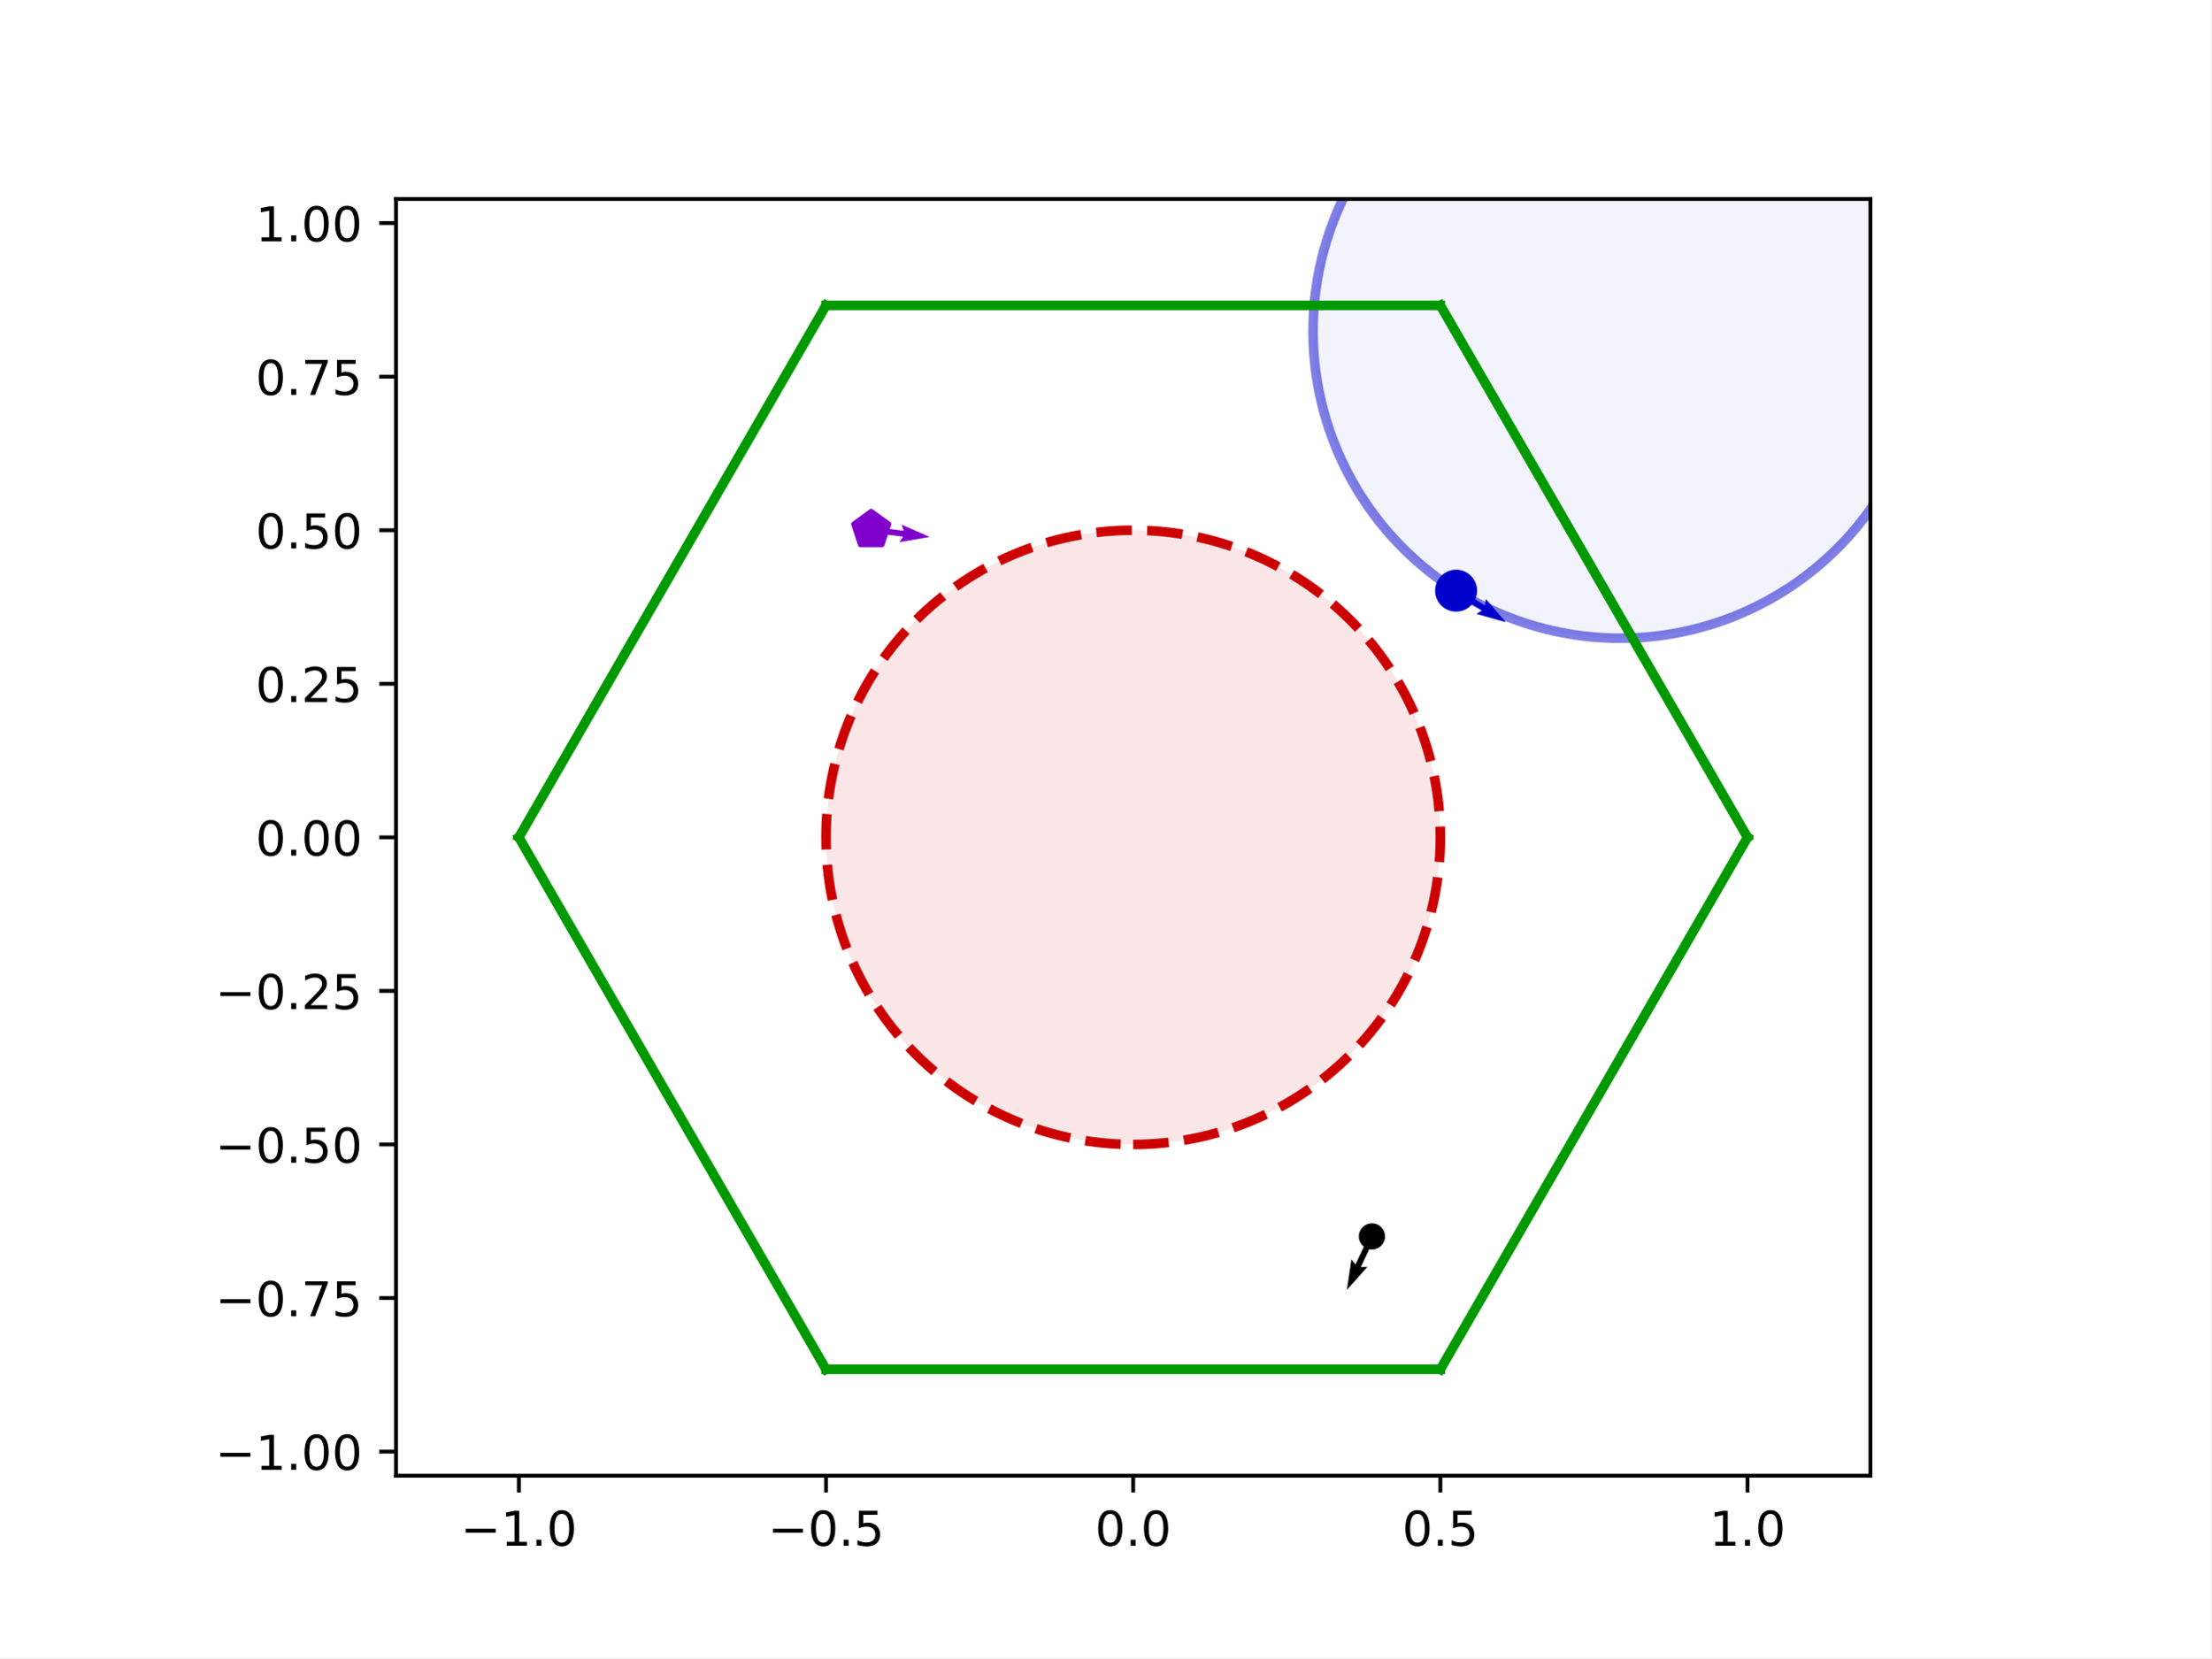
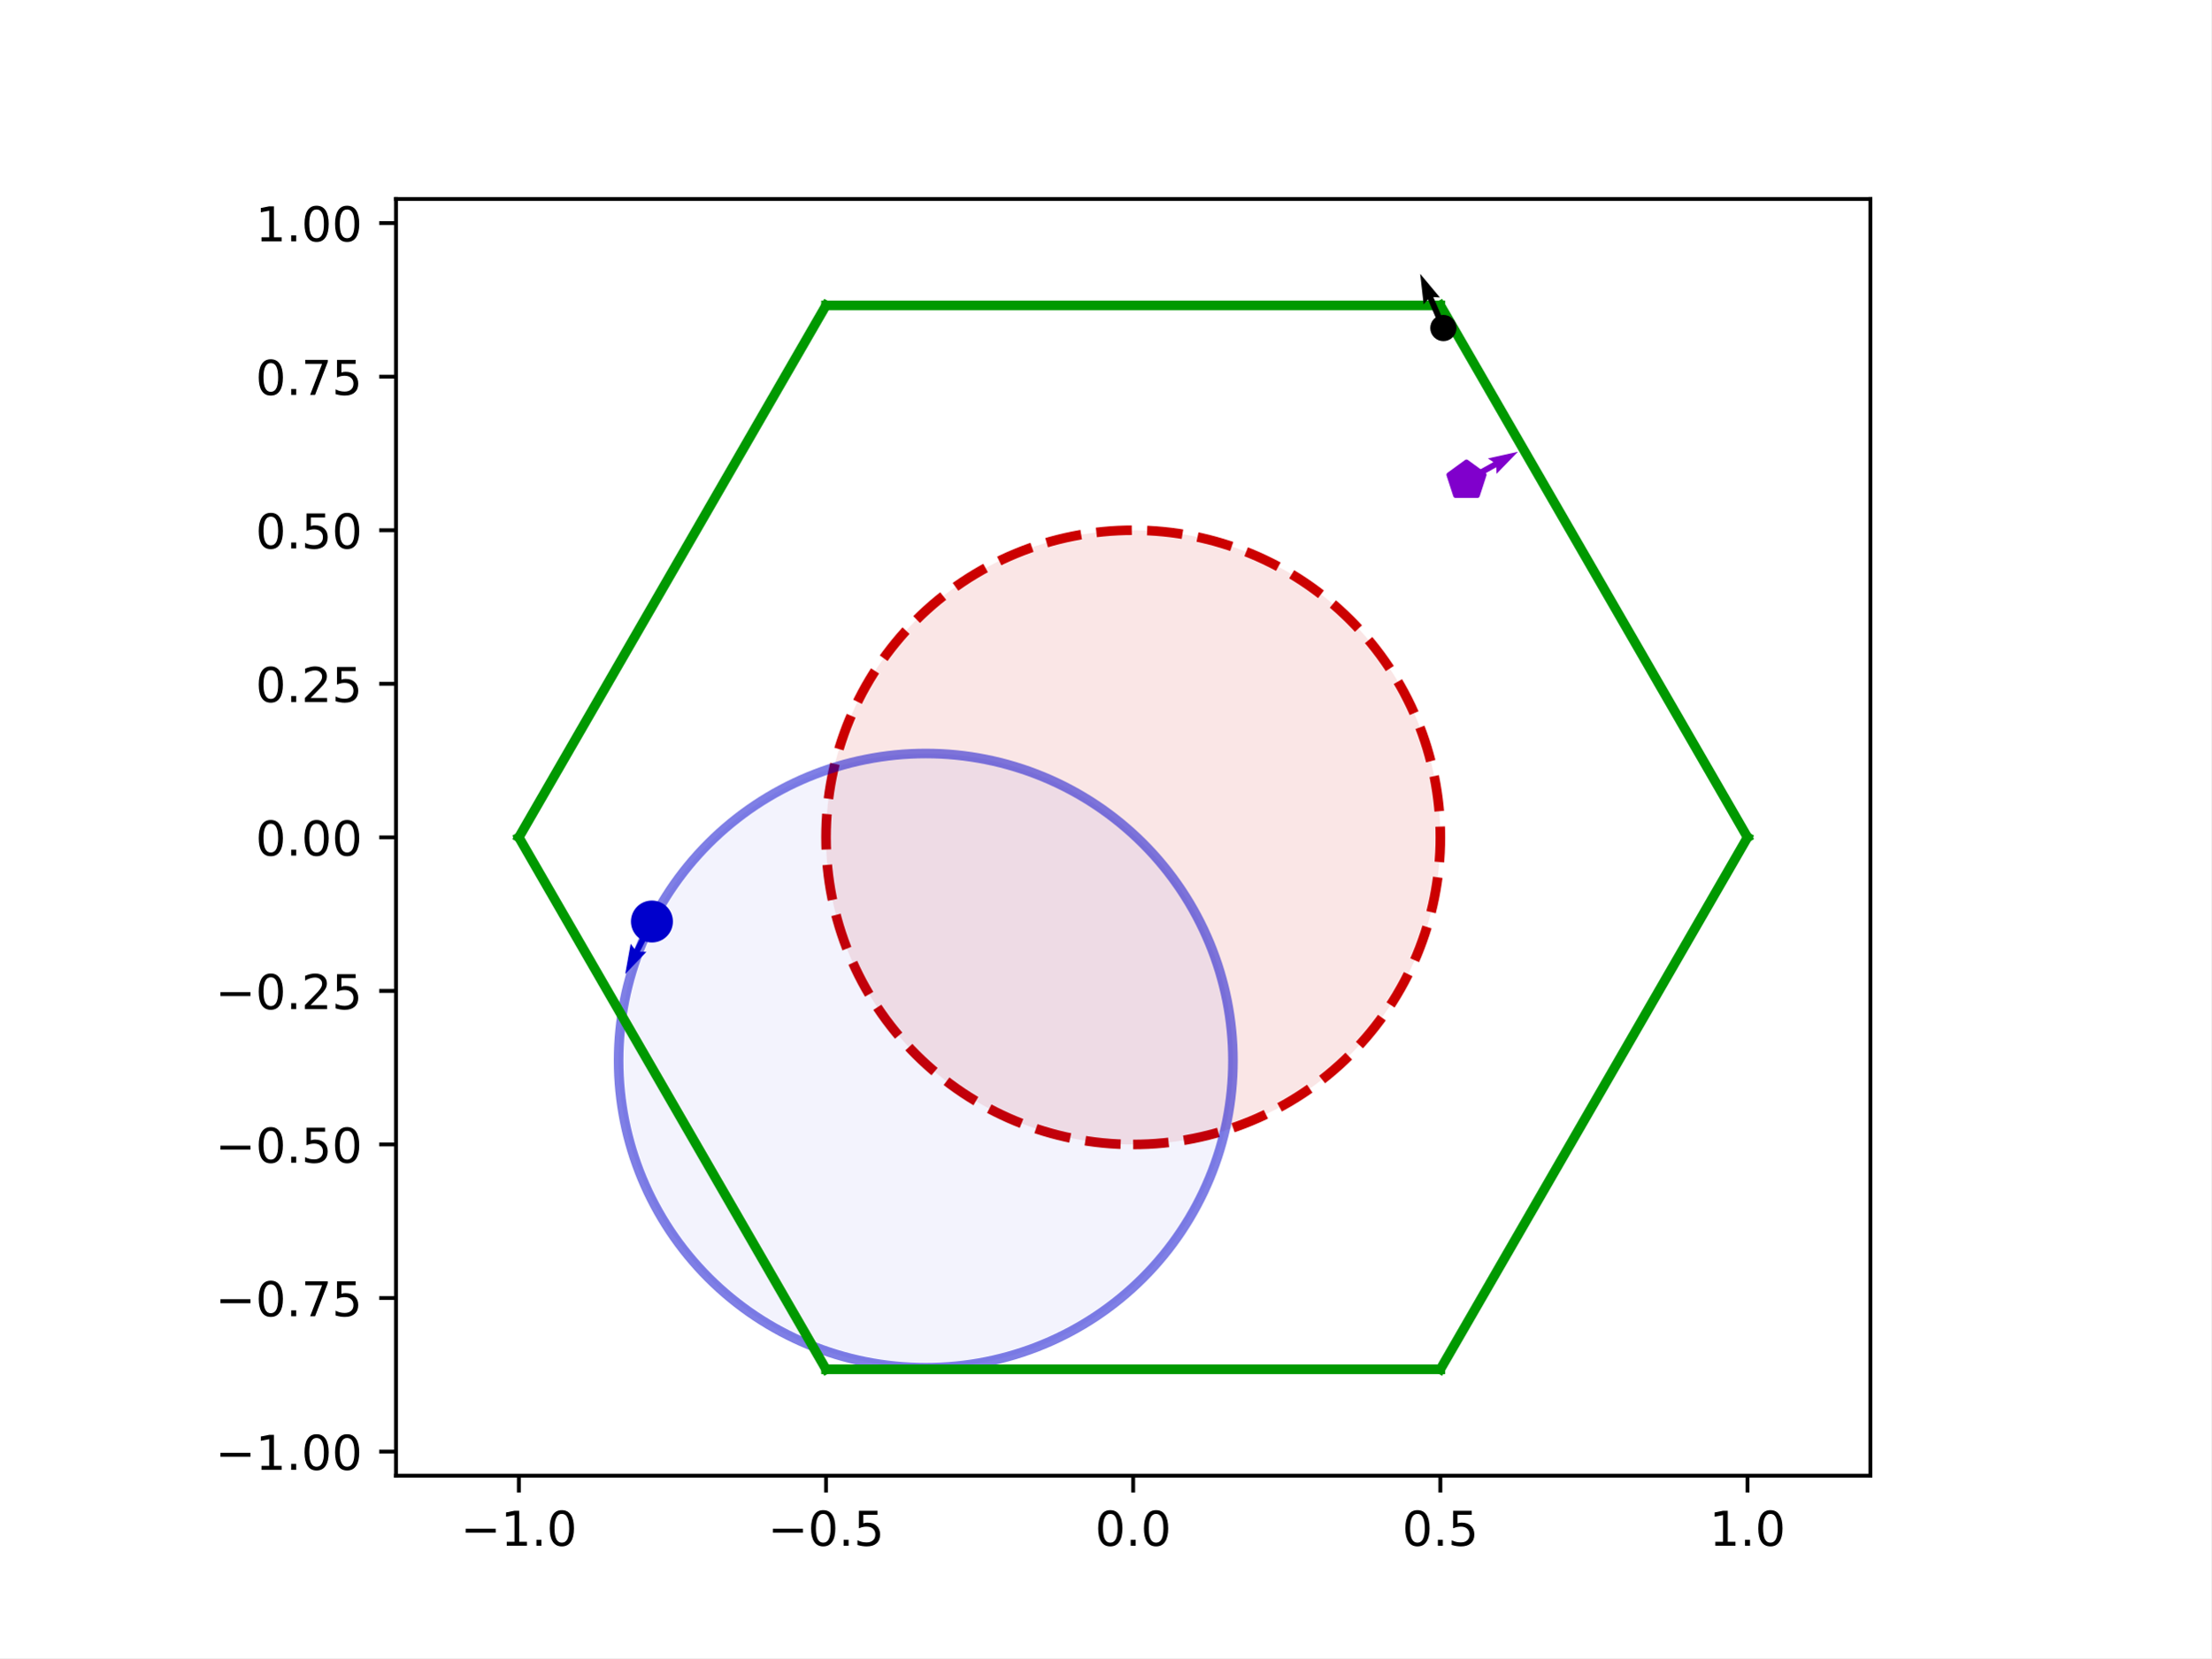
<svg xmlns="http://www.w3.org/2000/svg" xmlns:xlink="http://www.w3.org/1999/xlink" height="345.6pt" version="1.1" viewBox="0 0 460.8 345.6" width="460.8pt">
  <defs>
    <style type="text/css">
*{stroke-linecap:butt;stroke-linejoin:round;}
  </style>
  </defs>
  <g id="figure_1">
    <g id="patch_1">
      <path d="M 0 345.6  L 460.8 345.6  L 460.8 0  L 0 0  z " style="fill:#ffffff;" />
    </g>
    <g id="axes_1">
      <g id="patch_2">
        <path d="M 82.52 307.584  L 389.8 307.584  L 389.8 41.472  L 82.52 41.472  z " style="fill:#ffffff;" />
      </g>
      <g id="patch_3">
-         <path clip-path="url(#p0ae30f013a)" d="M 236.16 238.545  C 253.137 238.545 269.422 231.799 281.427 219.795  C 293.431 207.79 300.177 191.505 300.177 174.528  C 300.177 157.551 293.431 141.266 281.427 129.261  C 269.422 117.257 253.137 110.511 236.16 110.511  C 219.183 110.511 202.898 117.257 190.893 129.261  C 178.889 141.266 172.143 157.551 172.143 174.528  C 172.143 191.505 178.889 207.79 190.893 219.795  C 202.898 231.799 219.183 238.545 236.16 238.545  z " style="fill:#cc0000;fill-opacity:0.1;stroke:#cc0000;stroke-dasharray:7.4,3.2;stroke-dashoffset:0;stroke-linejoin:miter;stroke-width:2;" />
+         <path clip-path="url(#p4d50a1b517)" d="M 236.16 238.545  C 253.137 238.545 269.422 231.799 281.427 219.795  C 293.431 207.79 300.177 191.505 300.177 174.528  C 300.177 157.551 293.431 141.266 281.427 129.261  C 269.422 117.257 253.137 110.511 236.16 110.511  C 219.183 110.511 202.898 117.257 190.893 129.261  C 178.889 141.266 172.143 157.551 172.143 174.528  C 172.143 191.505 178.889 207.79 190.893 219.795  C 202.898 231.799 219.183 238.545 236.16 238.545  z " style="fill:#cc0000;fill-opacity:0.1;stroke:#cc0000;stroke-dasharray:7.4,3.2;stroke-dashoffset:0;stroke-linejoin:miter;stroke-width:2;" />
      </g>
      <g id="patch_4">
-         <path clip-path="url(#p0ae30f013a)" d="M 337.668 133.02  C 354.645 133.02 370.93 126.274 382.935 114.27  C 394.939 102.265 401.685 85.98 401.685 69.003  C 401.685 52.026 394.939 35.741 382.935 23.736  C 370.93 11.732 354.645 4.986 337.668 4.986  C 320.691 4.986 304.406 11.732 292.402 23.736  C 280.397 35.741 273.651 52.026 273.651 69.003  C 273.651 85.98 280.397 102.265 292.402 114.27  C 304.406 126.274 320.691 133.02 337.668 133.02  z " style="fill:#0000cc;fill-opacity:0.05;stroke:#0000cc;stroke-linejoin:miter;stroke-opacity:0.5;stroke-width:2;" />
+         <path clip-path="url(#p4d50a1b517)" d="M 192.932 285.086  C 209.91 285.086 226.194 278.341 238.199 266.336  C 250.204 254.331 256.949 238.046 256.949 221.069  C 256.949 204.092 250.204 187.807 238.199 175.803  C 226.194 163.798 209.91 157.053 192.932 157.053  C 175.955 157.053 159.671 163.798 147.666 175.803  C 135.661 187.807 128.916 204.092 128.916 221.069  C 128.916 238.046 135.661 254.331 147.666 266.336  C 159.671 278.341 175.955 285.086 192.932 285.086  z " style="fill:#0000cc;fill-opacity:0.05;stroke:#0000cc;stroke-linejoin:miter;stroke-opacity:0.5;stroke-width:2;" />
      </g>
      <g id="matplotlib.axis_1">
        <g id="xtick_1">
          <g id="line2d_1">
            <defs>
-               <path d="M 0 0  L 0 3.5  " id="ma511689e8d" style="stroke:#000000;stroke-width:0.8;" />
-             </defs>
-             <g>
-               <use style="stroke:#000000;stroke-width:0.8;" x="108.127" xlink:href="#ma511689e8d" y="307.584" />
+               <path d="M 0 0  L 0 3.5  " id="m974456b196" style="stroke:#000000;stroke-width:0.8;" />
+             </defs>
+             <g>
+               <use style="stroke:#000000;stroke-width:0.8;" x="108.127" xlink:href="#m974456b196" y="307.584" />
            </g>
          </g>
          <g id="text_1">
            <defs>
              <path d="M 10.594 35.5  L 73.188 35.5  L 73.188 27.203  L 10.594 27.203  z " id="DejaVuSans-8722" />
              <path d="M 12.406 8.297  L 28.516 8.297  L 28.516 63.922  L 10.984 60.406  L 10.984 69.391  L 28.422 72.906  L 38.281 72.906  L 38.281 8.297  L 54.391 8.297  L 54.391 0  L 12.406 0  z " id="DejaVuSans-49" />
              <path d="M 10.688 12.406  L 21 12.406  L 21 0  L 10.688 0  z " id="DejaVuSans-46" />
              <path d="M 31.781 66.406  Q 24.172 66.406 20.328 58.906  Q 16.5 51.422 16.5 36.375  Q 16.5 21.391 20.328 13.891  Q 24.172 6.391 31.781 6.391  Q 39.453 6.391 43.281 13.891  Q 47.125 21.391 47.125 36.375  Q 47.125 51.422 43.281 58.906  Q 39.453 66.406 31.781 66.406  z M 31.781 74.219  Q 44.047 74.219 50.516 64.516  Q 56.984 54.828 56.984 36.375  Q 56.984 17.969 50.516 8.266  Q 44.047 -1.422 31.781 -1.422  Q 19.531 -1.422 13.062 8.266  Q 6.594 17.969 6.594 36.375  Q 6.594 54.828 13.062 64.516  Q 19.531 74.219 31.781 74.219  z " id="DejaVuSans-48" />
            </defs>
            <g transform="translate(95.9854 322.1824)scale(0.1 -0.1)">
              <use xlink:href="#DejaVuSans-8722" />
              <use x="83.789" xlink:href="#DejaVuSans-49" />
              <use x="147.412" xlink:href="#DejaVuSans-46" />
              <use x="179.199" xlink:href="#DejaVuSans-48" />
            </g>
          </g>
        </g>
        <g id="xtick_2">
          <g id="line2d_2">
            <g>
-               <use style="stroke:#000000;stroke-width:0.8;" x="172.143" xlink:href="#ma511689e8d" y="307.584" />
+               <use style="stroke:#000000;stroke-width:0.8;" x="172.143" xlink:href="#m974456b196" y="307.584" />
            </g>
          </g>
          <g id="text_2">
            <defs>
              <path d="M 10.797 72.906  L 49.516 72.906  L 49.516 64.594  L 19.828 64.594  L 19.828 46.734  Q 21.969 47.469 24.109 47.828  Q 26.266 48.188 28.422 48.188  Q 40.625 48.188 47.75 41.5  Q 54.891 34.812 54.891 23.391  Q 54.891 11.625 47.562 5.094  Q 40.234 -1.422 26.906 -1.422  Q 22.312 -1.422 17.547 -0.641  Q 12.797 0.141 7.719 1.703  L 7.719 11.625  Q 12.109 9.234 16.797 8.062  Q 21.484 6.891 26.703 6.891  Q 35.156 6.891 40.078 11.328  Q 45.016 15.766 45.016 23.391  Q 45.016 31 40.078 35.438  Q 35.156 39.891 26.703 39.891  Q 22.75 39.891 18.812 39.016  Q 14.891 38.141 10.797 36.281  z " id="DejaVuSans-53" />
            </defs>
            <g transform="translate(160.002 322.1824)scale(0.1 -0.1)">
              <use xlink:href="#DejaVuSans-8722" />
              <use x="83.789" xlink:href="#DejaVuSans-48" />
              <use x="147.412" xlink:href="#DejaVuSans-46" />
              <use x="179.199" xlink:href="#DejaVuSans-53" />
            </g>
          </g>
        </g>
        <g id="xtick_3">
          <g id="line2d_3">
            <g>
-               <use style="stroke:#000000;stroke-width:0.8;" x="236.16" xlink:href="#ma511689e8d" y="307.584" />
+               <use style="stroke:#000000;stroke-width:0.8;" x="236.16" xlink:href="#m974456b196" y="307.584" />
            </g>
          </g>
          <g id="text_3">
            <g transform="translate(228.2084 322.1824)scale(0.1 -0.1)">
              <use xlink:href="#DejaVuSans-48" />
              <use x="63.623" xlink:href="#DejaVuSans-46" />
              <use x="95.41" xlink:href="#DejaVuSans-48" />
            </g>
          </g>
        </g>
        <g id="xtick_4">
          <g id="line2d_4">
            <g>
-               <use style="stroke:#000000;stroke-width:0.8;" x="300.177" xlink:href="#ma511689e8d" y="307.584" />
+               <use style="stroke:#000000;stroke-width:0.8;" x="300.177" xlink:href="#m974456b196" y="307.584" />
            </g>
          </g>
          <g id="text_4">
            <g transform="translate(292.225 322.1824)scale(0.1 -0.1)">
              <use xlink:href="#DejaVuSans-48" />
              <use x="63.623" xlink:href="#DejaVuSans-46" />
              <use x="95.41" xlink:href="#DejaVuSans-53" />
            </g>
          </g>
        </g>
        <g id="xtick_5">
          <g id="line2d_5">
            <g>
-               <use style="stroke:#000000;stroke-width:0.8;" x="364.193" xlink:href="#ma511689e8d" y="307.584" />
+               <use style="stroke:#000000;stroke-width:0.8;" x="364.193" xlink:href="#m974456b196" y="307.584" />
            </g>
          </g>
          <g id="text_5">
            <g transform="translate(356.2416 322.1824)scale(0.1 -0.1)">
              <use xlink:href="#DejaVuSans-49" />
              <use x="63.623" xlink:href="#DejaVuSans-46" />
              <use x="95.41" xlink:href="#DejaVuSans-48" />
            </g>
          </g>
        </g>
      </g>
      <g id="matplotlib.axis_2">
        <g id="ytick_1">
          <g id="line2d_6">
            <defs>
-               <path d="M 0 0  L -3.5 0  " id="m24233d1166" style="stroke:#000000;stroke-width:0.8;" />
-             </defs>
-             <g>
-               <use style="stroke:#000000;stroke-width:0.8;" x="82.52" xlink:href="#m24233d1166" y="302.561" />
+               <path d="M 0 0  L -3.5 0  " id="m23e618fbd9" style="stroke:#000000;stroke-width:0.8;" />
+             </defs>
+             <g>
+               <use style="stroke:#000000;stroke-width:0.8;" x="82.52" xlink:href="#m23e618fbd9" y="302.561" />
            </g>
          </g>
          <g id="text_6">
            <g transform="translate(44.87485 306.3604)scale(0.1 -0.1)">
              <use xlink:href="#DejaVuSans-8722" />
              <use x="83.789" xlink:href="#DejaVuSans-49" />
              <use x="147.412" xlink:href="#DejaVuSans-46" />
              <use x="179.199" xlink:href="#DejaVuSans-48" />
              <use x="242.822" xlink:href="#DejaVuSans-48" />
            </g>
          </g>
        </g>
        <g id="ytick_2">
          <g id="line2d_7">
            <g>
-               <use style="stroke:#000000;stroke-width:0.8;" x="82.52" xlink:href="#m24233d1166" y="270.553" />
+               <use style="stroke:#000000;stroke-width:0.8;" x="82.52" xlink:href="#m23e618fbd9" y="270.553" />
            </g>
          </g>
          <g id="text_7">
            <defs>
              <path d="M 8.203 72.906  L 55.078 72.906  L 55.078 68.703  L 28.609 0  L 18.312 0  L 43.219 64.594  L 8.203 64.594  z " id="DejaVuSans-55" />
            </defs>
            <g transform="translate(44.87485 274.3521)scale(0.1 -0.1)">
              <use xlink:href="#DejaVuSans-8722" />
              <use x="83.789" xlink:href="#DejaVuSans-48" />
              <use x="147.412" xlink:href="#DejaVuSans-46" />
              <use x="179.199" xlink:href="#DejaVuSans-55" />
              <use x="242.822" xlink:href="#DejaVuSans-53" />
            </g>
          </g>
        </g>
        <g id="ytick_3">
          <g id="line2d_8">
            <g>
-               <use style="stroke:#000000;stroke-width:0.8;" x="82.52" xlink:href="#m24233d1166" y="238.545" />
+               <use style="stroke:#000000;stroke-width:0.8;" x="82.52" xlink:href="#m23e618fbd9" y="238.545" />
            </g>
          </g>
          <g id="text_8">
            <g transform="translate(44.87485 242.3438)scale(0.1 -0.1)">
              <use xlink:href="#DejaVuSans-8722" />
              <use x="83.789" xlink:href="#DejaVuSans-48" />
              <use x="147.412" xlink:href="#DejaVuSans-46" />
              <use x="179.199" xlink:href="#DejaVuSans-53" />
              <use x="242.822" xlink:href="#DejaVuSans-48" />
            </g>
          </g>
        </g>
        <g id="ytick_4">
          <g id="line2d_9">
            <g>
-               <use style="stroke:#000000;stroke-width:0.8;" x="82.52" xlink:href="#m24233d1166" y="206.536" />
+               <use style="stroke:#000000;stroke-width:0.8;" x="82.52" xlink:href="#m23e618fbd9" y="206.536" />
            </g>
          </g>
          <g id="text_9">
            <defs>
              <path d="M 19.188 8.297  L 53.609 8.297  L 53.609 0  L 7.328 0  L 7.328 8.297  Q 12.938 14.109 22.625 23.891  Q 32.328 33.688 34.812 36.531  Q 39.547 41.844 41.422 45.531  Q 43.312 49.219 43.312 52.781  Q 43.312 58.594 39.234 62.25  Q 35.156 65.922 28.609 65.922  Q 23.969 65.922 18.812 64.312  Q 13.672 62.703 7.812 59.422  L 7.812 69.391  Q 13.766 71.781 18.938 73  Q 24.125 74.219 28.422 74.219  Q 39.75 74.219 46.484 68.547  Q 53.219 62.891 53.219 53.422  Q 53.219 48.922 51.531 44.891  Q 49.859 40.875 45.406 35.406  Q 44.188 33.984 37.641 27.219  Q 31.109 20.453 19.188 8.297  z " id="DejaVuSans-50" />
            </defs>
            <g transform="translate(44.87485 210.3355)scale(0.1 -0.1)">
              <use xlink:href="#DejaVuSans-8722" />
              <use x="83.789" xlink:href="#DejaVuSans-48" />
              <use x="147.412" xlink:href="#DejaVuSans-46" />
              <use x="179.199" xlink:href="#DejaVuSans-50" />
              <use x="242.822" xlink:href="#DejaVuSans-53" />
            </g>
          </g>
        </g>
        <g id="ytick_5">
          <g id="line2d_10">
            <g>
-               <use style="stroke:#000000;stroke-width:0.8;" x="82.52" xlink:href="#m24233d1166" y="174.528" />
+               <use style="stroke:#000000;stroke-width:0.8;" x="82.52" xlink:href="#m23e618fbd9" y="174.528" />
            </g>
          </g>
          <g id="text_10">
            <g transform="translate(53.25454 178.3272)scale(0.1 -0.1)">
              <use xlink:href="#DejaVuSans-48" />
              <use x="63.623" xlink:href="#DejaVuSans-46" />
              <use x="95.41" xlink:href="#DejaVuSans-48" />
              <use x="159.033" xlink:href="#DejaVuSans-48" />
            </g>
          </g>
        </g>
        <g id="ytick_6">
          <g id="line2d_11">
            <g>
-               <use style="stroke:#000000;stroke-width:0.8;" x="82.52" xlink:href="#m24233d1166" y="142.52" />
+               <use style="stroke:#000000;stroke-width:0.8;" x="82.52" xlink:href="#m23e618fbd9" y="142.52" />
            </g>
          </g>
          <g id="text_11">
            <g transform="translate(53.25454 146.3189)scale(0.1 -0.1)">
              <use xlink:href="#DejaVuSans-48" />
              <use x="63.623" xlink:href="#DejaVuSans-46" />
              <use x="95.41" xlink:href="#DejaVuSans-50" />
              <use x="159.033" xlink:href="#DejaVuSans-53" />
            </g>
          </g>
        </g>
        <g id="ytick_7">
          <g id="line2d_12">
            <g>
-               <use style="stroke:#000000;stroke-width:0.8;" x="82.52" xlink:href="#m24233d1166" y="110.511" />
+               <use style="stroke:#000000;stroke-width:0.8;" x="82.52" xlink:href="#m23e618fbd9" y="110.511" />
            </g>
          </g>
          <g id="text_12">
            <g transform="translate(53.25454 114.3106)scale(0.1 -0.1)">
              <use xlink:href="#DejaVuSans-48" />
              <use x="63.623" xlink:href="#DejaVuSans-46" />
              <use x="95.41" xlink:href="#DejaVuSans-53" />
              <use x="159.033" xlink:href="#DejaVuSans-48" />
            </g>
          </g>
        </g>
        <g id="ytick_8">
          <g id="line2d_13">
            <g>
-               <use style="stroke:#000000;stroke-width:0.8;" x="82.52" xlink:href="#m24233d1166" y="78.503" />
+               <use style="stroke:#000000;stroke-width:0.8;" x="82.52" xlink:href="#m23e618fbd9" y="78.503" />
            </g>
          </g>
          <g id="text_13">
            <g transform="translate(53.25454 82.30232)scale(0.1 -0.1)">
              <use xlink:href="#DejaVuSans-48" />
              <use x="63.623" xlink:href="#DejaVuSans-46" />
              <use x="95.41" xlink:href="#DejaVuSans-55" />
              <use x="159.033" xlink:href="#DejaVuSans-53" />
            </g>
          </g>
        </g>
        <g id="ytick_9">
          <g id="line2d_14">
            <g>
-               <use style="stroke:#000000;stroke-width:0.8;" x="82.52" xlink:href="#m24233d1166" y="46.495" />
+               <use style="stroke:#000000;stroke-width:0.8;" x="82.52" xlink:href="#m23e618fbd9" y="46.495" />
            </g>
          </g>
          <g id="text_14">
            <g transform="translate(53.25454 50.29402)scale(0.1 -0.1)">
              <use xlink:href="#DejaVuSans-49" />
              <use x="63.623" xlink:href="#DejaVuSans-46" />
              <use x="95.41" xlink:href="#DejaVuSans-48" />
              <use x="159.033" xlink:href="#DejaVuSans-48" />
            </g>
          </g>
        </g>
      </g>
      <g id="line2d_15">
-         <path clip-path="url(#p0ae30f013a)" d="M 300.177 63.648  L 172.143 63.648  " style="fill:none;stroke:#009900;stroke-linecap:square;stroke-width:2;" />
+         <path clip-path="url(#p4d50a1b517)" d="M 300.177 63.648  L 172.143 63.648  " style="fill:none;stroke:#009900;stroke-linecap:square;stroke-width:2;" />
      </g>
      <g id="line2d_16">
-         <path clip-path="url(#p0ae30f013a)" d="M 172.143 63.648  L 108.127 174.528  " style="fill:none;stroke:#009900;stroke-linecap:square;stroke-width:2;" />
+         <path clip-path="url(#p4d50a1b517)" d="M 172.143 63.648  L 108.127 174.528  " style="fill:none;stroke:#009900;stroke-linecap:square;stroke-width:2;" />
      </g>
      <g id="line2d_17">
-         <path clip-path="url(#p0ae30f013a)" d="M 108.127 174.528  L 172.143 285.408  " style="fill:none;stroke:#009900;stroke-linecap:square;stroke-width:2;" />
+         <path clip-path="url(#p4d50a1b517)" d="M 108.127 174.528  L 172.143 285.408  " style="fill:none;stroke:#009900;stroke-linecap:square;stroke-width:2;" />
      </g>
      <g id="line2d_18">
-         <path clip-path="url(#p0ae30f013a)" d="M 172.143 285.408  L 300.177 285.408  " style="fill:none;stroke:#009900;stroke-linecap:square;stroke-width:2;" />
+         <path clip-path="url(#p4d50a1b517)" d="M 172.143 285.408  L 300.177 285.408  " style="fill:none;stroke:#009900;stroke-linecap:square;stroke-width:2;" />
      </g>
      <g id="line2d_19">
-         <path clip-path="url(#p0ae30f013a)" d="M 300.177 285.408  L 364.193 174.528  " style="fill:none;stroke:#009900;stroke-linecap:square;stroke-width:2;" />
+         <path clip-path="url(#p4d50a1b517)" d="M 300.177 285.408  L 364.193 174.528  " style="fill:none;stroke:#009900;stroke-linecap:square;stroke-width:2;" />
      </g>
      <g id="line2d_20">
-         <path clip-path="url(#p0ae30f013a)" d="M 364.193 174.528  L 300.177 63.648  " style="fill:none;stroke:#009900;stroke-linecap:square;stroke-width:2;" />
+         <path clip-path="url(#p4d50a1b517)" d="M 364.193 174.528  L 300.177 63.648  " style="fill:none;stroke:#009900;stroke-linecap:square;stroke-width:2;" />
      </g>
      <g id="patch_5">
        <path d="M 82.52 307.584  L 82.52 41.472  " style="fill:none;stroke:#000000;stroke-linecap:square;stroke-linejoin:miter;stroke-width:0.8;" />
      </g>
      <g id="patch_6">
        <path d="M 389.8 307.584  L 389.8 41.472  " style="fill:none;stroke:#000000;stroke-linecap:square;stroke-linejoin:miter;stroke-width:0.8;" />
      </g>
      <g id="patch_7">
        <path d="M 82.52 307.584  L 389.8 307.584  " style="fill:none;stroke:#000000;stroke-linecap:square;stroke-linejoin:miter;stroke-width:0.8;" />
      </g>
      <g id="patch_8">
        <path d="M 82.52 41.472  L 389.8 41.472  " style="fill:none;stroke:#000000;stroke-linecap:square;stroke-linejoin:miter;stroke-width:0.8;" />
      </g>
      <g id="PathCollection_1">
        <defs>
-           <path d="M 0 2.236  C 0.593 2.236 1.162 2 1.581 1.581  C 2 1.162 2.236 0.593 2.236 0  C 2.236 -0.593 2 -1.162 1.581 -1.581  C 1.162 -2 0.593 -2.236 0 -2.236  C -0.593 -2.236 -1.162 -2 -1.581 -1.581  C -2 -1.162 -2.236 -0.593 -2.236 0  C -2.236 0.593 -2 1.162 -1.581 1.581  C -1.162 2 -0.593 2.236 0 2.236  z " id="m50b8105d27" style="stroke:#000000;" />
+           <path d="M 0 2.236  C 0.593 2.236 1.162 2 1.581 1.581  C 2 1.162 2.236 0.593 2.236 0  C 2.236 -0.593 2 -1.162 1.581 -1.581  C 1.162 -2 0.593 -2.236 0 -2.236  C -0.593 -2.236 -1.162 -2 -1.581 -1.581  C -2 -1.162 -2.236 -0.593 -2.236 0  C -2.236 0.593 -2 1.162 -1.581 1.581  C -1.162 2 -0.593 2.236 0 2.236  z " id="m434defe425" style="stroke:#000000;" />
        </defs>
-         <g clip-path="url(#p0ae30f013a)">
-           <use style="stroke:#000000;" x="285.92" xlink:href="#m50b8105d27" y="257.712" />
+         <g clip-path="url(#p4d50a1b517)">
+           <use style="stroke:#000000;" x="300.808" xlink:href="#m434defe425" y="68.369" />
        </g>
      </g>
      <g id="Quiver_1">
-         <path clip-path="url(#p0ae30f013a)" d="M 286.476 257.973  L 283.605 264.093  L 284.979 264.059  L 280.699 268.839  L 281.641 262.493  L 282.492 263.571  L 285.364 257.451  L 286.476 257.973  " />
+         <path clip-path="url(#p4d50a1b517)" d="M 300.243 68.611  L 297.581 62.397  L 296.693 63.446  L 295.969 57.071  L 300.083 61.994  L 298.711 61.913  L 301.373 68.127  L 300.243 68.611  " />
      </g>
      <g id="PathCollection_2">
        <defs>
-           <path d="M 0 -3.873  L -3.683 -1.197  L -2.276 3.133  L 2.276 3.133  L 3.683 -1.197  z " id="m4326264c2d" style="stroke:#8000cc;" />
+           <path d="M 0 -3.873  L -3.683 -1.197  L -2.276 3.133  L 2.276 3.133  L 3.683 -1.197  z " id="m6c12b96b43" style="stroke:#8000cc;" />
        </defs>
-         <g clip-path="url(#p0ae30f013a)">
-           <use style="fill:#8000cc;stroke:#8000cc;" x="181.559" xlink:href="#m4326264c2d" y="110.414" />
+         <g clip-path="url(#p4d50a1b517)">
+           <use style="fill:#8000cc;stroke:#8000cc;" x="305.622" xlink:href="#m6c12b96b43" y="100.15" />
        </g>
      </g>
      <g id="Quiver_2">
-         <path clip-path="url(#p0ae30f013a)" d="M 181.634 109.804  L 188.344 110.631  L 187.884 109.336  L 193.758 111.917  L 187.433 112.995  L 188.194 111.851  L 181.484 111.024  L 181.634 109.804  " style="fill:#8000cc;" />
+         <path clip-path="url(#p4d50a1b517)" d="M 305.323 99.614  L 311.224 96.315  L 310.087 95.542  L 316.351 94.153  L 311.886 98.761  L 311.823 97.388  L 305.922 100.686  L 305.323 99.614  " style="fill:#8000cc;" />
      </g>
      <g id="PathCollection_3">
        <defs>
-           <path d="M 0 3.873  C 1.027 3.873 2.012 3.465 2.739 2.739  C 3.465 2.012 3.873 1.027 3.873 0  C 3.873 -1.027 3.465 -2.012 2.739 -2.739  C 2.012 -3.465 1.027 -3.873 0 -3.873  C -1.027 -3.873 -2.012 -3.465 -2.739 -2.739  C -3.465 -2.012 -3.873 -1.027 -3.873 0  C -3.873 1.027 -3.465 2.012 -2.739 2.739  C -2.012 3.465 -1.027 3.873 0 3.873  z " id="md0abefca65" style="stroke:#0000cc;" />
+           <path d="M 0 3.873  C 1.027 3.873 2.012 3.465 2.739 2.739  C 3.465 2.012 3.873 1.027 3.873 0  C 3.873 -1.027 3.465 -2.012 2.739 -2.739  C 2.012 -3.465 1.027 -3.873 0 -3.873  C -1.027 -3.873 -2.012 -3.465 -2.739 -2.739  C -3.465 -2.012 -3.873 -1.027 -3.873 0  C -3.873 1.027 -3.465 2.012 -2.739 2.739  C -2.012 3.465 -1.027 3.873 0 3.873  z " id="me0a2dd1945" style="stroke:#0000cc;" />
        </defs>
-         <g clip-path="url(#p0ae30f013a)">
-           <use style="fill:#0000cc;stroke:#0000cc;" x="303.454" xlink:href="#md0abefca65" y="123.11" />
+         <g clip-path="url(#p4d50a1b517)">
+           <use style="fill:#0000cc;stroke:#0000cc;" x="135.86" xlink:href="#me0a2dd1945" y="192.072" />
        </g>
      </g>
      <g id="Quiver_3">
-         <path clip-path="url(#p0ae30f013a)" d="M 303.782 122.59  L 309.496 126.203  L 309.633 124.836  L 313.842 129.679  L 307.663 127.952  L 308.839 127.242  L 303.125 123.629  L 303.782 122.59  " style="fill:#0000cc;" />
+         <path clip-path="url(#p4d50a1b517)" d="M 136.407 192.35  L 133.345 198.377  L 134.72 198.386  L 130.292 203.03  L 131.432 196.716  L 132.25 197.821  L 135.312 191.794  L 136.407 192.35  " style="fill:#0000cc;" />
      </g>
    </g>
  </g>
  <defs>
-     <clipPath id="p0ae30f013a">
+     <clipPath id="p4d50a1b517">
      <rect height="266.112" width="307.28" x="82.52" y="41.472" />
    </clipPath>
  </defs>
</svg>
